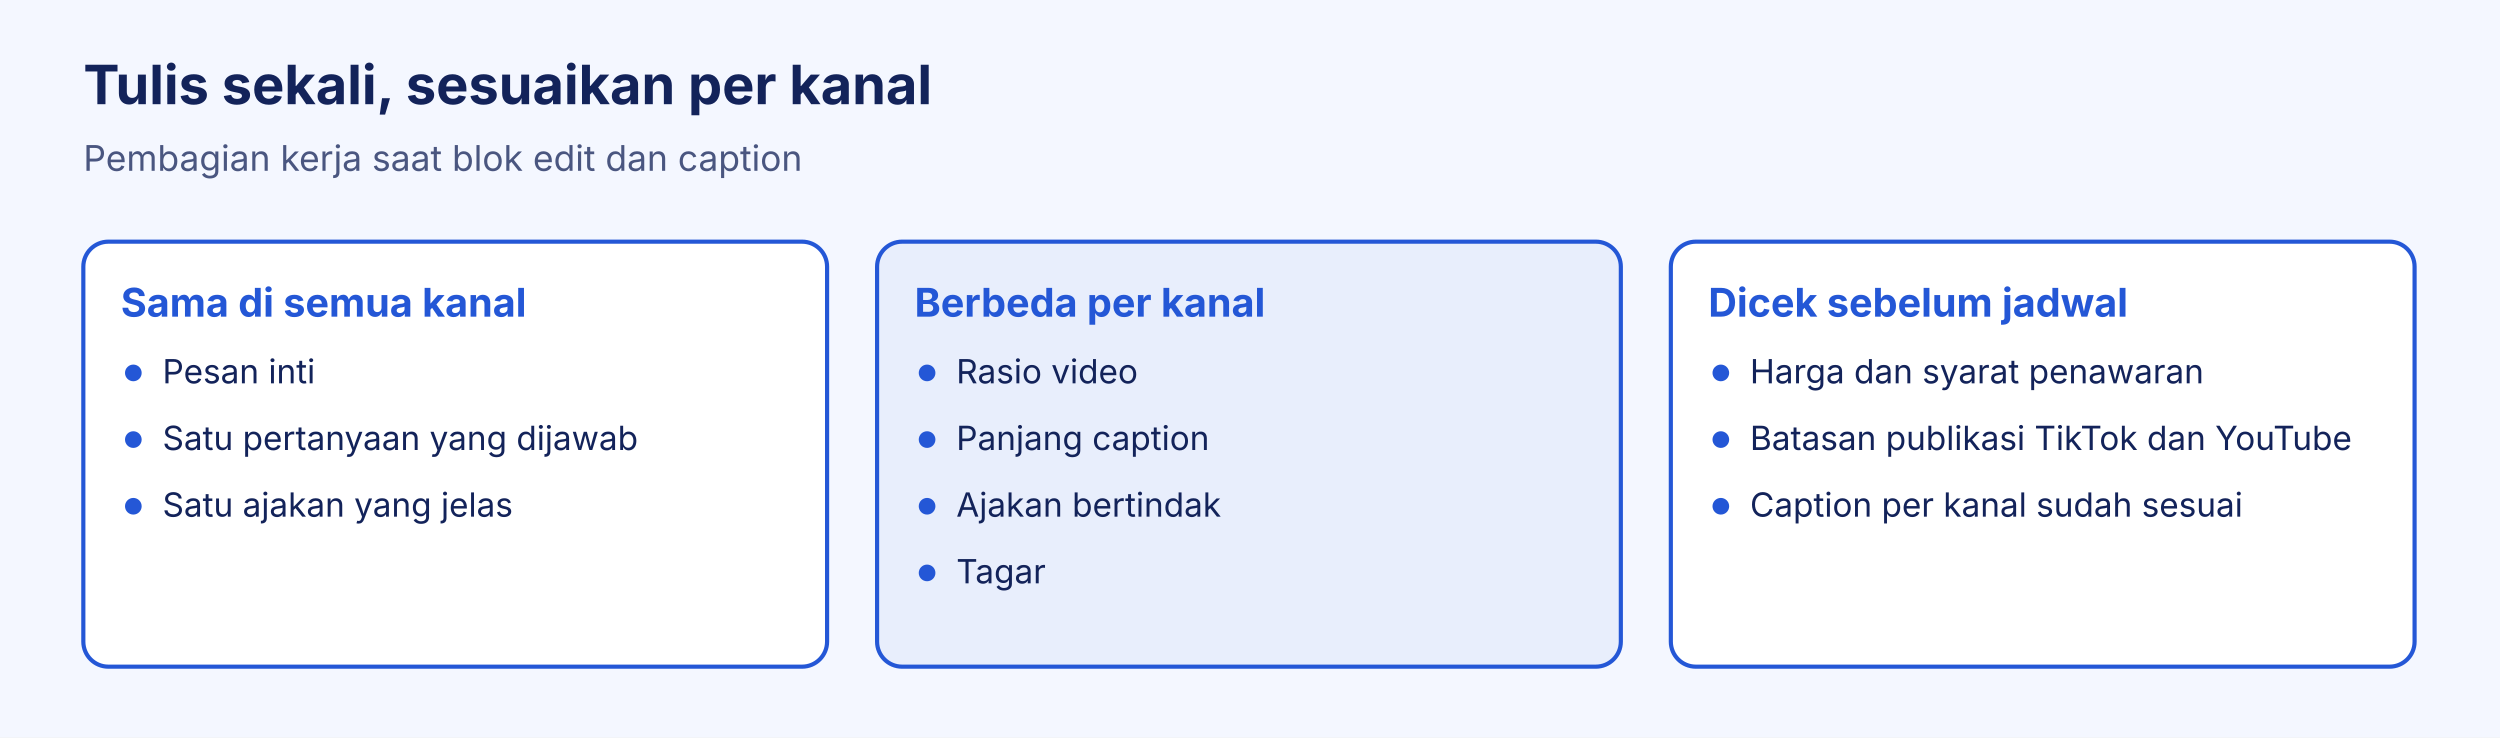
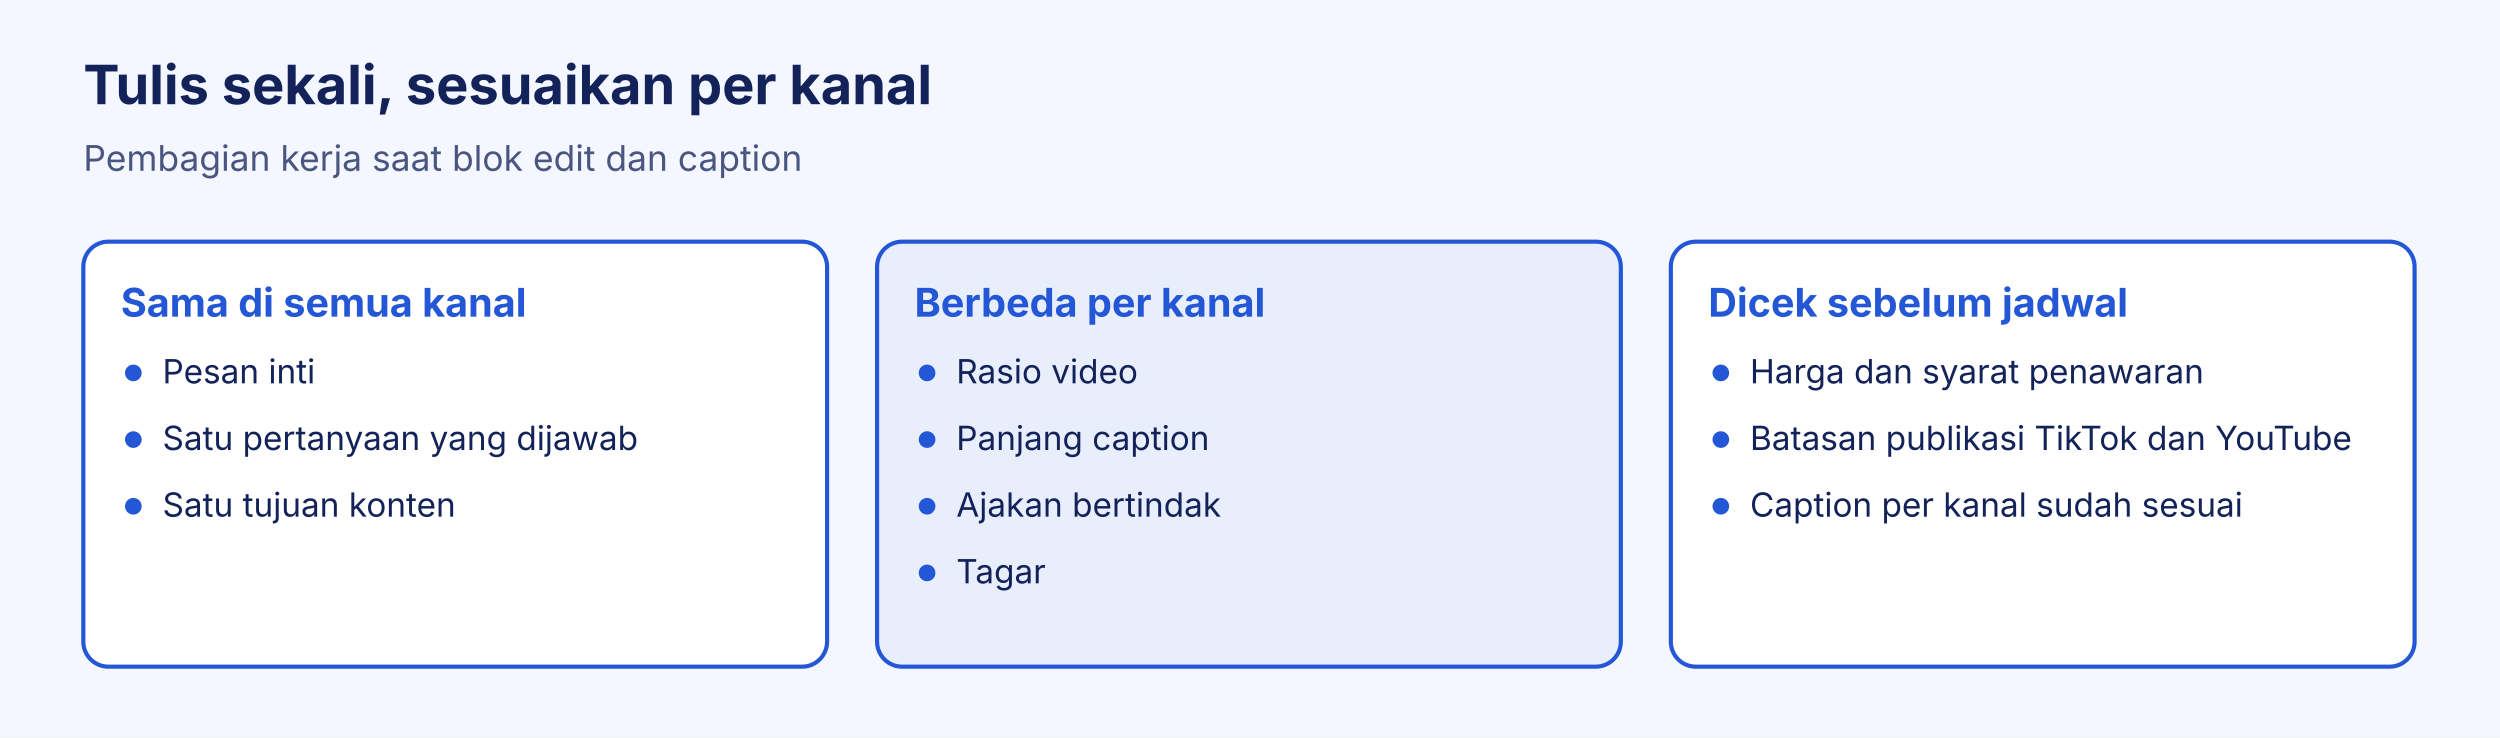
<svg xmlns="http://www.w3.org/2000/svg" viewBox="0 0 1200 354" width="1200" height="354" role="img" aria-labelledby="t d">
  <rect width="1200" height="354" fill="#f4f7ff" />
  <g font-family="Inter, Arial, sans-serif">
    <text x="40" y="50" font-size="26" fill="#13235a" font-weight="700">Tulis sekali, sesuaikan per kanal</text>
    <text x="40" y="82" font-size="17" fill="#4a5680">Pembagian kerja saat blok edit dan caption</text>
    <rect x="40" y="116" width="357" height="204" rx="12" fill="#ffffff" stroke="#2457d6" stroke-width="2" />
    <text x="58" y="152" font-size="19" fill="#2457d6" font-weight="700">Sama di semua kanal</text>
    <circle cx="64" cy="179" r="4" fill="#2457d6" />
    <text x="78" y="184" font-size="16" fill="#13235a">Pesan inti</text>
    <circle cx="64" cy="211" r="4" fill="#2457d6" />
    <text x="78" y="216" font-size="16" fill="#13235a">Satu pertanyaan yang dijawab</text>
    <circle cx="64" cy="243" r="4" fill="#2457d6" />
-     <text x="78" y="248" font-size="16" fill="#13235a">Satu ajakan yang jelas</text>
+     <text x="78" y="248" font-size="16" fill="#13235a">Satu tujuan konten</text>
    <rect x="421" y="116" width="357" height="204" rx="12" fill="#e8eefc" stroke="#2457d6" stroke-width="2" />
    <text x="439" y="152" font-size="19" fill="#2457d6" font-weight="700">Berbeda per kanal</text>
    <circle cx="445" cy="179" r="4" fill="#2457d6" />
    <text x="459" y="184" font-size="16" fill="#13235a">Rasio video</text>
    <circle cx="445" cy="211" r="4" fill="#2457d6" />
    <text x="459" y="216" font-size="16" fill="#13235a">Panjang caption</text>
    <circle cx="445" cy="243" r="4" fill="#2457d6" />
    <text x="459" y="248" font-size="16" fill="#13235a">Ajakan bertindak</text>
    <circle cx="445" cy="275" r="4" fill="#2457d6" />
    <text x="459" y="280" font-size="16" fill="#13235a">Tagar</text>
    <rect x="802" y="116" width="357" height="204" rx="12" fill="#ffffff" stroke="#2457d6" stroke-width="2" />
    <text x="820" y="152" font-size="19" fill="#2457d6" font-weight="700">Dicek sebelum jadwal</text>
    <circle cx="826" cy="179" r="4" fill="#2457d6" />
    <text x="840" y="184" font-size="16" fill="#13235a">Harga dan syarat penawaran</text>
    <circle cx="826" cy="211" r="4" fill="#2457d6" />
    <text x="840" y="216" font-size="16" fill="#13235a">Batasan publikasi TikTok dan YouTube</text>
    <circle cx="826" cy="243" r="4" fill="#2457d6" />
    <text x="840" y="248" font-size="16" fill="#13235a">Caption per kanal sudah sesuai</text>
  </g>
</svg>
